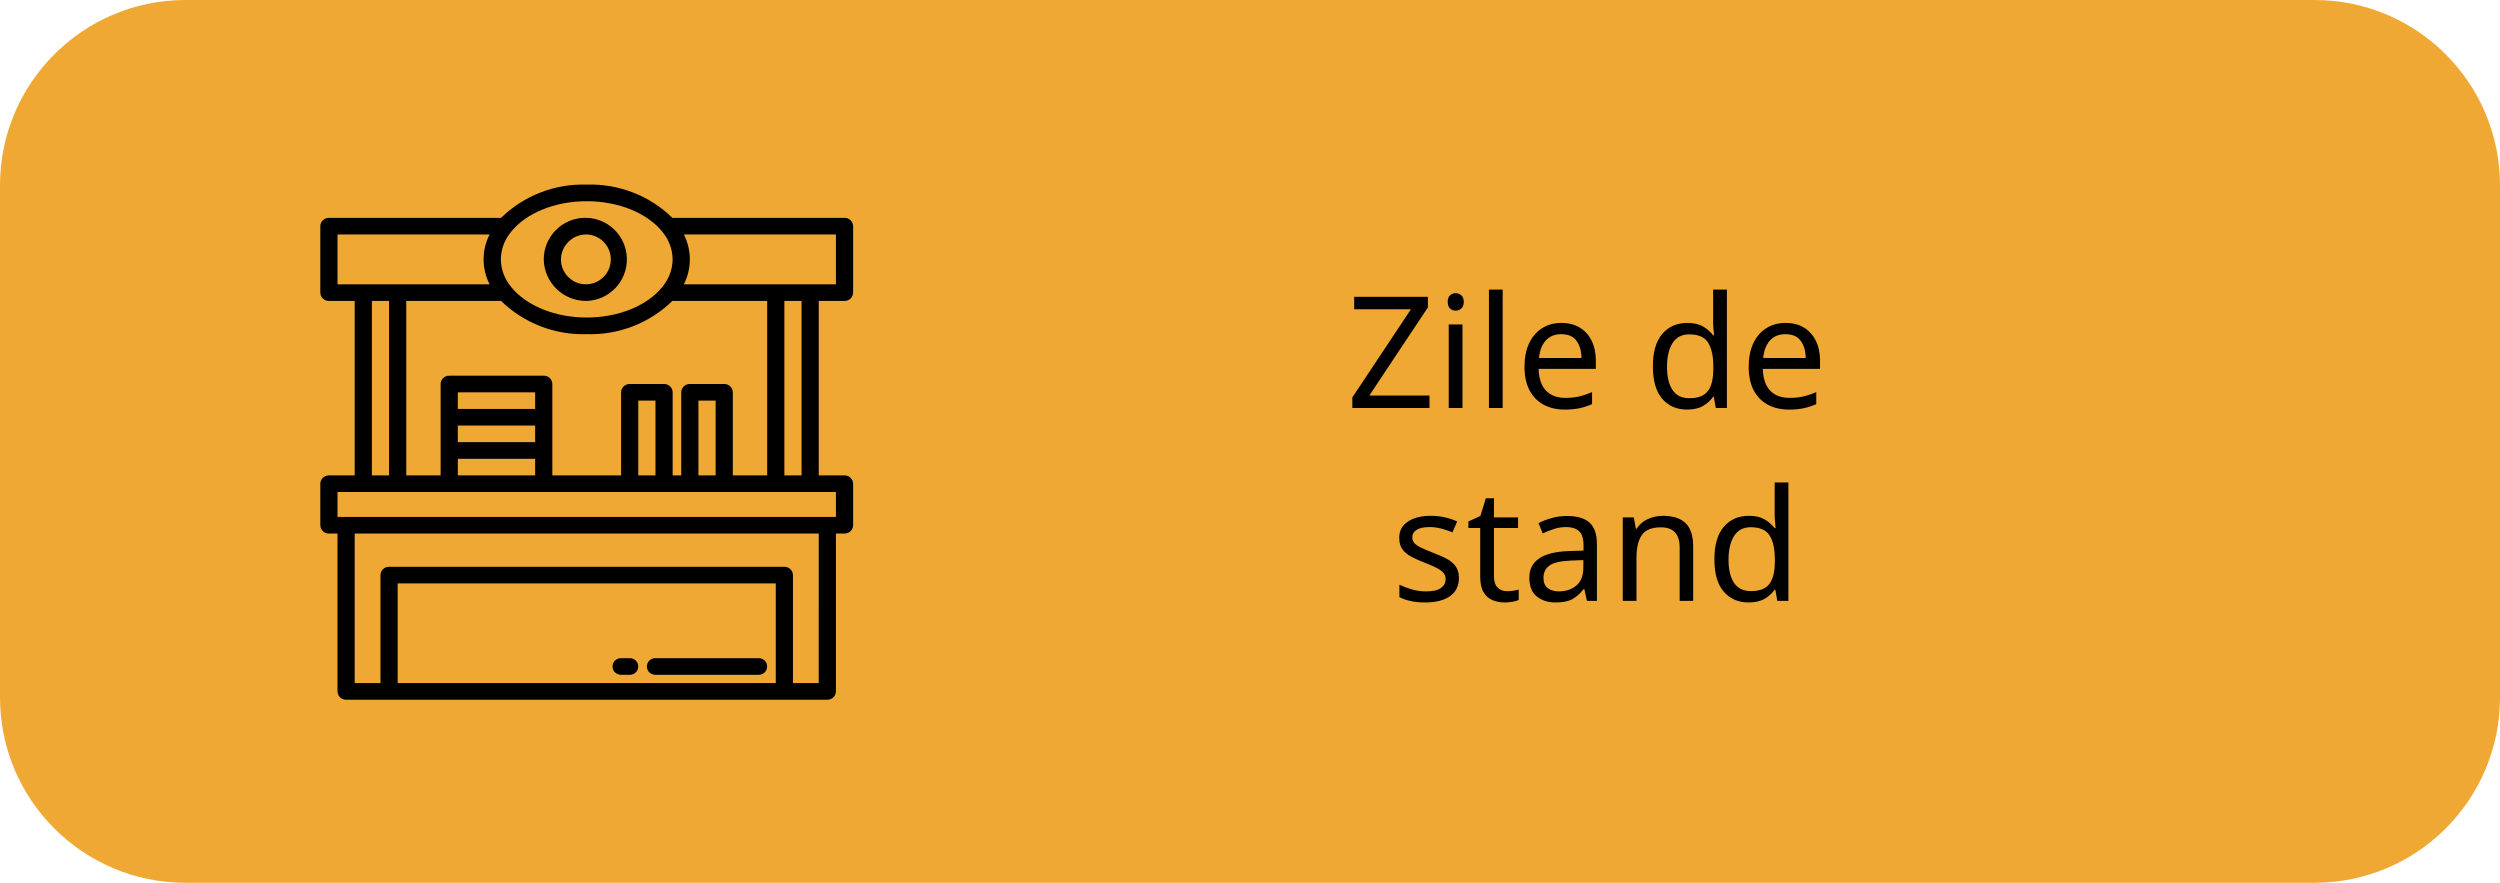
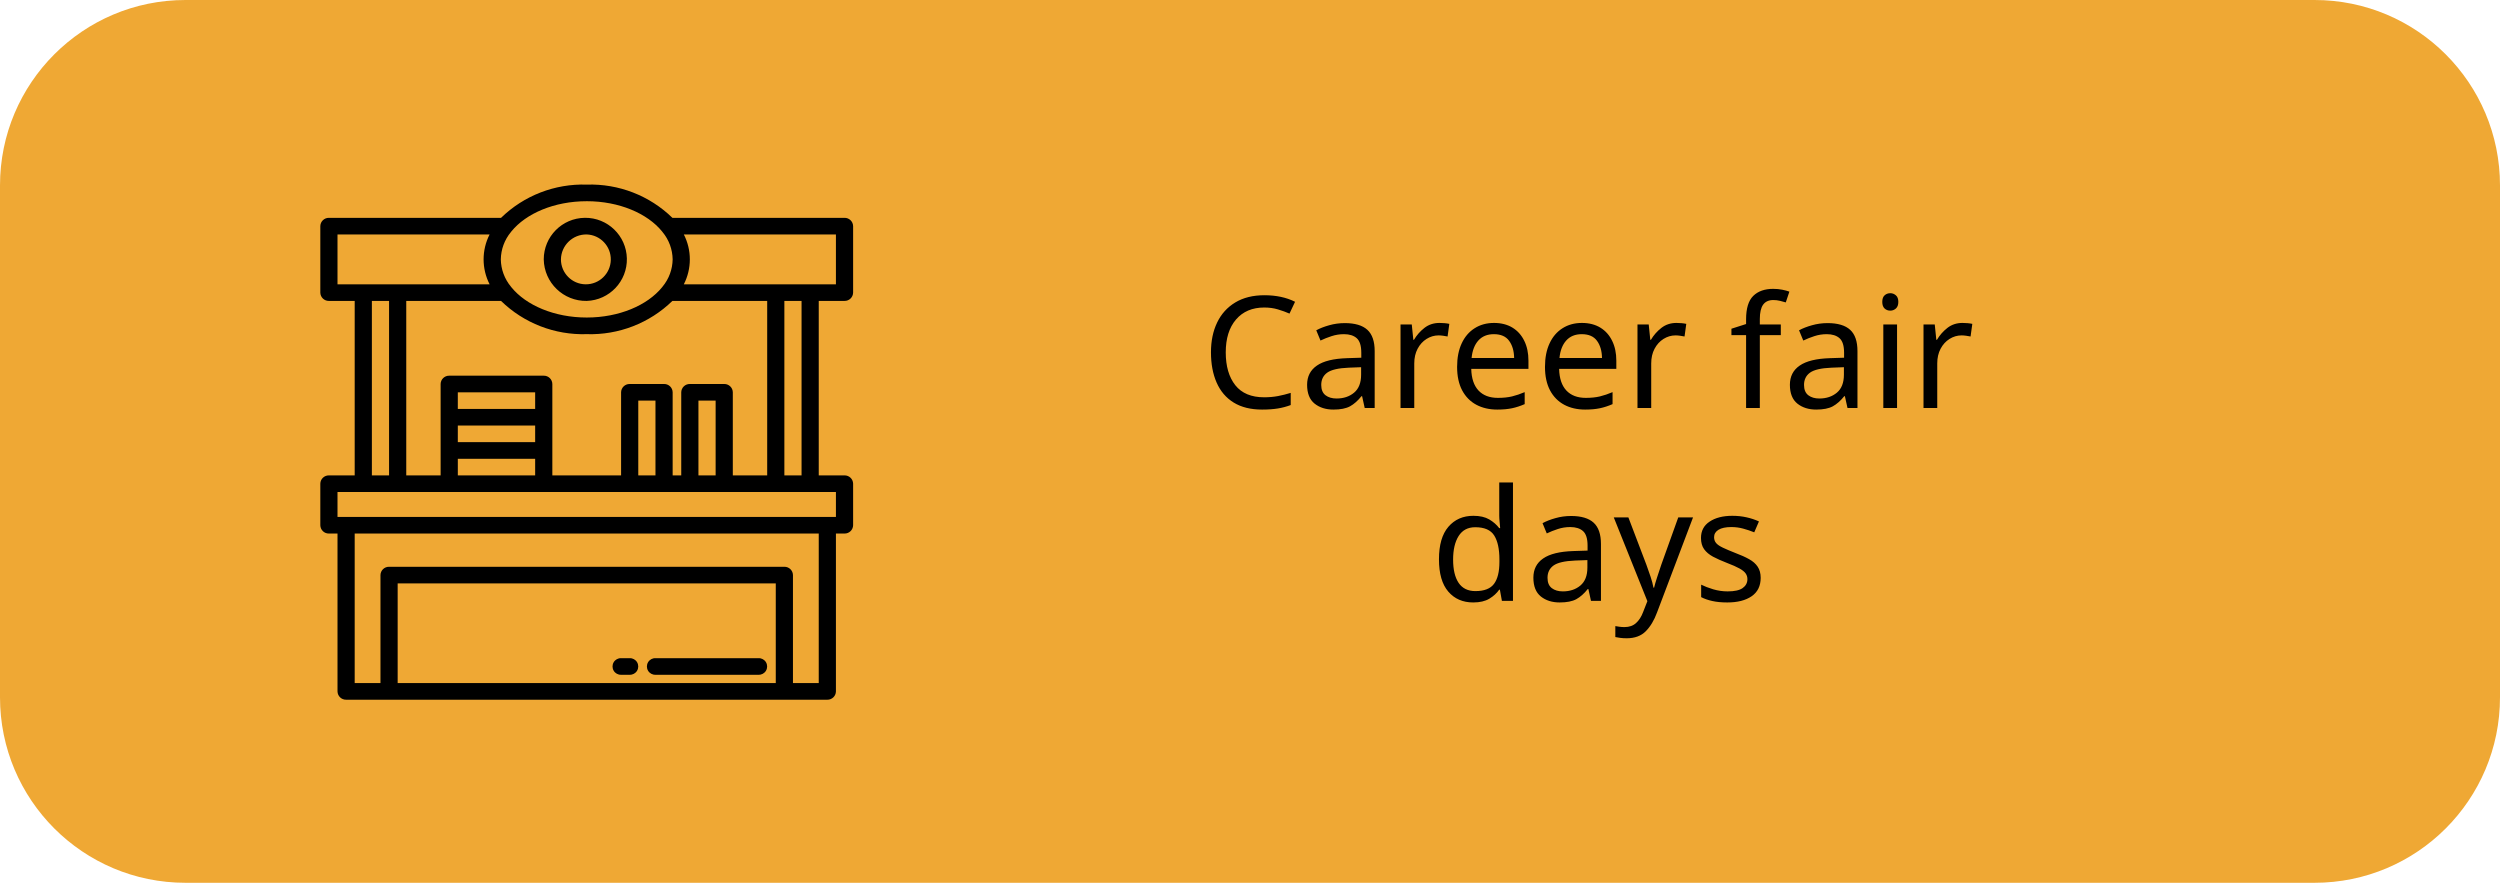
<svg xmlns="http://www.w3.org/2000/svg" width="674" height="238" viewBox="0 0 674 238">
  <g id="im1" transform="translate(-2038 -1477)">
    <g id="Rectangle_11" data-name="Rectangle 11" transform="translate(2038 1477)" fill="#efa834" stroke="rgba(255,255,255,0)" stroke-width="2">
      <rect width="674" height="238" rx="50" stroke="none" />
      <rect x="1" y="1" width="672" height="236" rx="49" fill="none" />
    </g>
-     <text id="Zile_de_stand_" data-name="Zile de stand " transform="translate(2346 1546)" font-size="42" font-family="Montserrat-Regular, Montserrat">
-       <tspan x="54.995" y="41">Zile de </tspan>
-       <tspan x="67.091" y="93">stand</tspan>
+     <text id="Career_fair_days_" data-name="Career fair  days " transform="translate(2346 1546)" font-size="42" font-family="Montserrat-Regular, Montserrat">
+       <tspan x="15.914" y="41" xml:space="preserve">Career fair  </tspan>
+       <tspan x="77.633" y="93">days</tspan>
    </text>
    <g id="stall" transform="translate(2124.334 1526.754)">
      <path id="Path_207" data-name="Path 207" d="M141.349,31.373a2.279,2.279,0,0,0,2.317-2.24V11.215a2.279,2.279,0,0,0-2.317-2.24h-46.4a31.65,31.65,0,0,0-23.1-8.96,31.649,31.649,0,0,0-23.1,8.96H2.341a2.279,2.279,0,0,0-2.317,2.24V29.134a2.279,2.279,0,0,0,2.317,2.24h6.95V78.411H2.341a2.279,2.279,0,0,0-2.317,2.24v11.2a2.279,2.279,0,0,0,2.317,2.24H4.658v42.558a2.279,2.279,0,0,0,2.317,2.24H136.715a2.279,2.279,0,0,0,2.317-2.24V94.09h2.317a2.279,2.279,0,0,0,2.317-2.24v-11.2a2.279,2.279,0,0,0-2.317-2.24H134.4V31.373Zm-2.317-17.919V26.894H98.025a14.735,14.735,0,0,0,0-13.439Zm-27.8,64.956v-22.4a2.279,2.279,0,0,0-2.317-2.24H99.646a2.279,2.279,0,0,0-2.317,2.24v22.4H95.013v-22.4a2.279,2.279,0,0,0-2.317-2.24H83.429a2.279,2.279,0,0,0-2.317,2.24v22.4H62.577V53.772a2.279,2.279,0,0,0-2.317-2.24H34.776a2.279,2.279,0,0,0-2.317,2.24V78.411H23.192V31.373H48.744a31.658,31.658,0,0,0,23.1,8.96,31.659,31.659,0,0,0,23.1-8.96H120.5V78.411Zm-9.267,0V58.252H106.6V78.411Zm-16.218,0V58.252h4.634V78.411Zm-48.653,0v-4.48H57.944v4.48Zm0-13.439H57.944v4.48H37.092Zm20.851-4.48H37.092v-4.48H57.944Zm13.9-56c8.741,0,16.361,3.294,20.307,8.141a2,2,0,0,0,.139.182,11.813,11.813,0,0,1,2.722,7.356,11.807,11.807,0,0,1-2.722,7.355c-.055.054-.09.124-.141.182-3.944,4.847-11.564,8.143-20.3,8.143s-16.361-3.3-20.3-8.143c-.051-.058-.086-.128-.141-.182a11.808,11.808,0,0,1-2.723-7.355A11.814,11.814,0,0,1,51.4,12.818a2,2,0,0,0,.139-.182C55.483,7.789,63.1,4.495,71.845,4.495ZM4.657,13.454H45.665a14.735,14.735,0,0,0,0,13.439H4.657Zm9.267,17.919h4.634V78.411H13.924Zm108.89,103.034H20.875V107.529H122.814Zm11.584,0h-6.95V105.289a2.279,2.279,0,0,0-2.317-2.24H18.558a2.279,2.279,0,0,0-2.317,2.24v29.118H9.291V94.09H134.4Zm4.634-44.8H4.657v-6.72H139.032Zm-9.267-11.2h-4.634V31.373h4.634Zm0,0" />
      <path id="Path_208" data-name="Path 208" d="M219.607,54.45a11.206,11.206,0,1,0-11.584-11.2A11.4,11.4,0,0,0,219.607,54.45Zm0-17.919a6.723,6.723,0,1,1-6.95,6.72A6.837,6.837,0,0,1,219.607,36.531Zm0,0" transform="translate(-147.763 -23.076)" />
      <path id="Path_209" data-name="Path 209" d="M306.34,460.531h27.8a2.241,2.241,0,1,0,0-4.48h-27.8a2.241,2.241,0,1,0,0,4.48Zm0,0" transform="translate(-215.961 -328.363)" />
      <path id="Path_210" data-name="Path 210" d="M274.34,460.531h2.317a2.241,2.241,0,1,0,0-4.48H274.34a2.241,2.241,0,1,0,0,4.48Zm0,0" transform="translate(-193.228 -328.363)" />
    </g>
  </g>
</svg>
